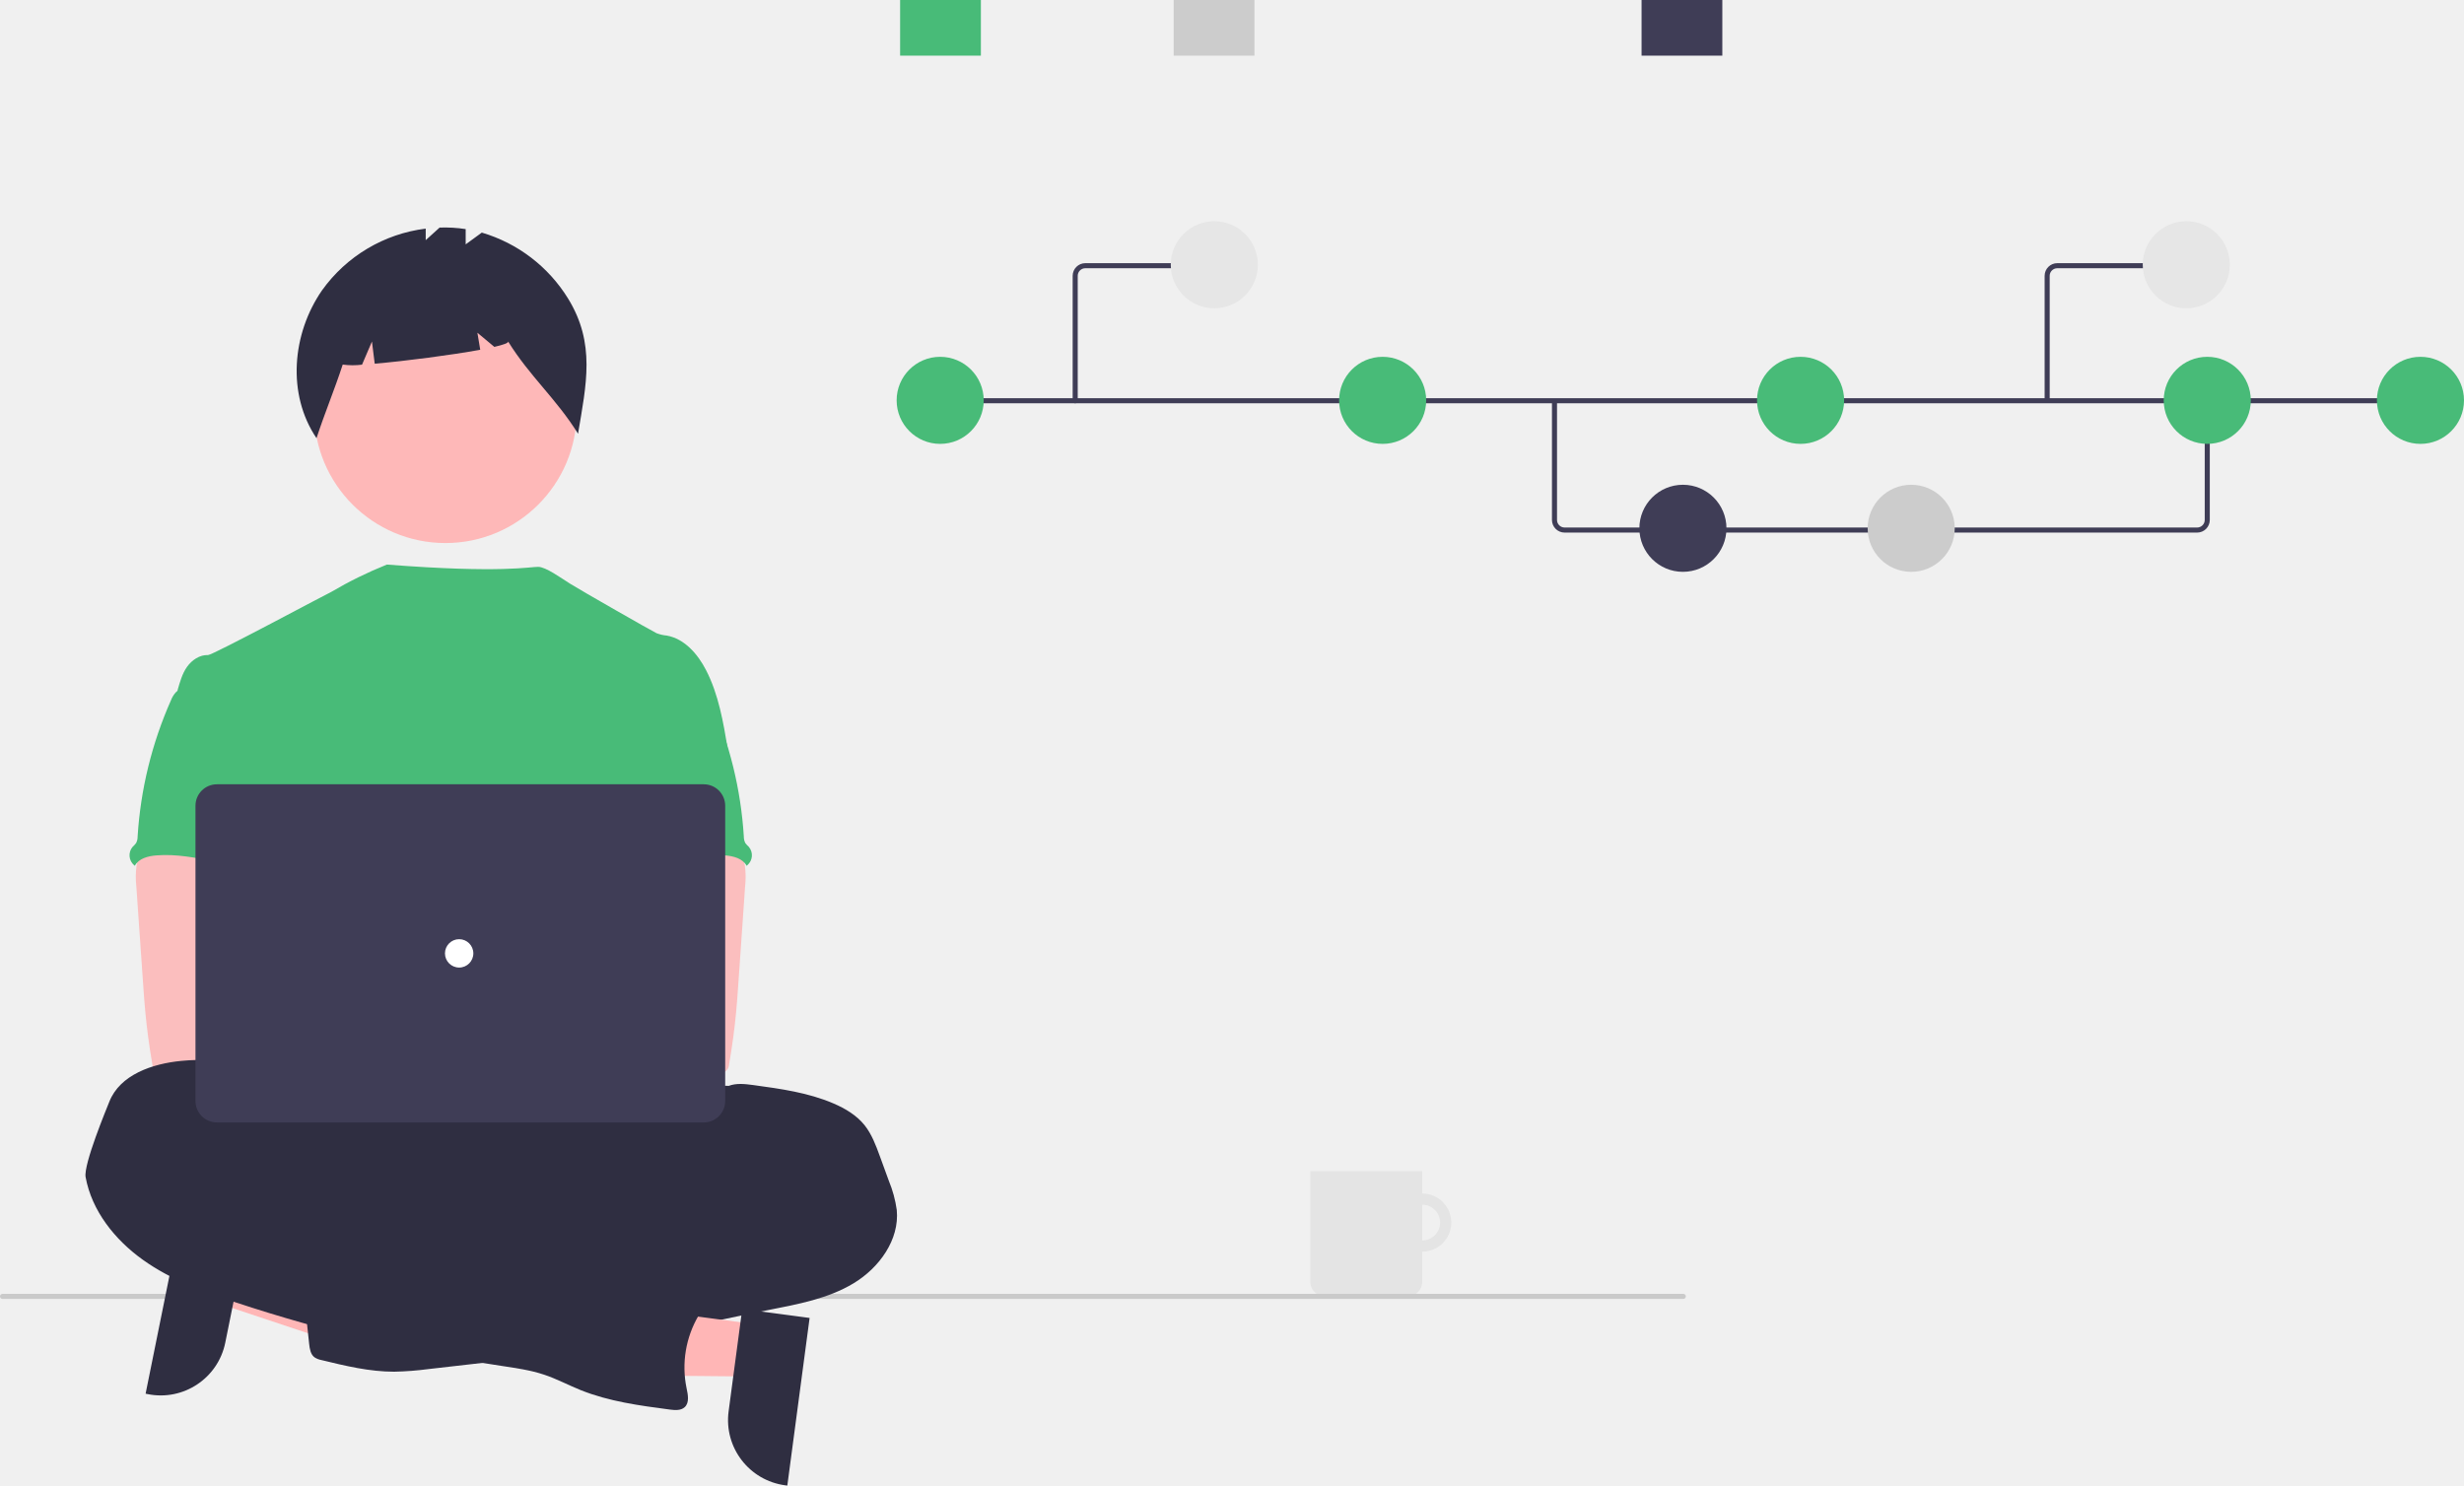
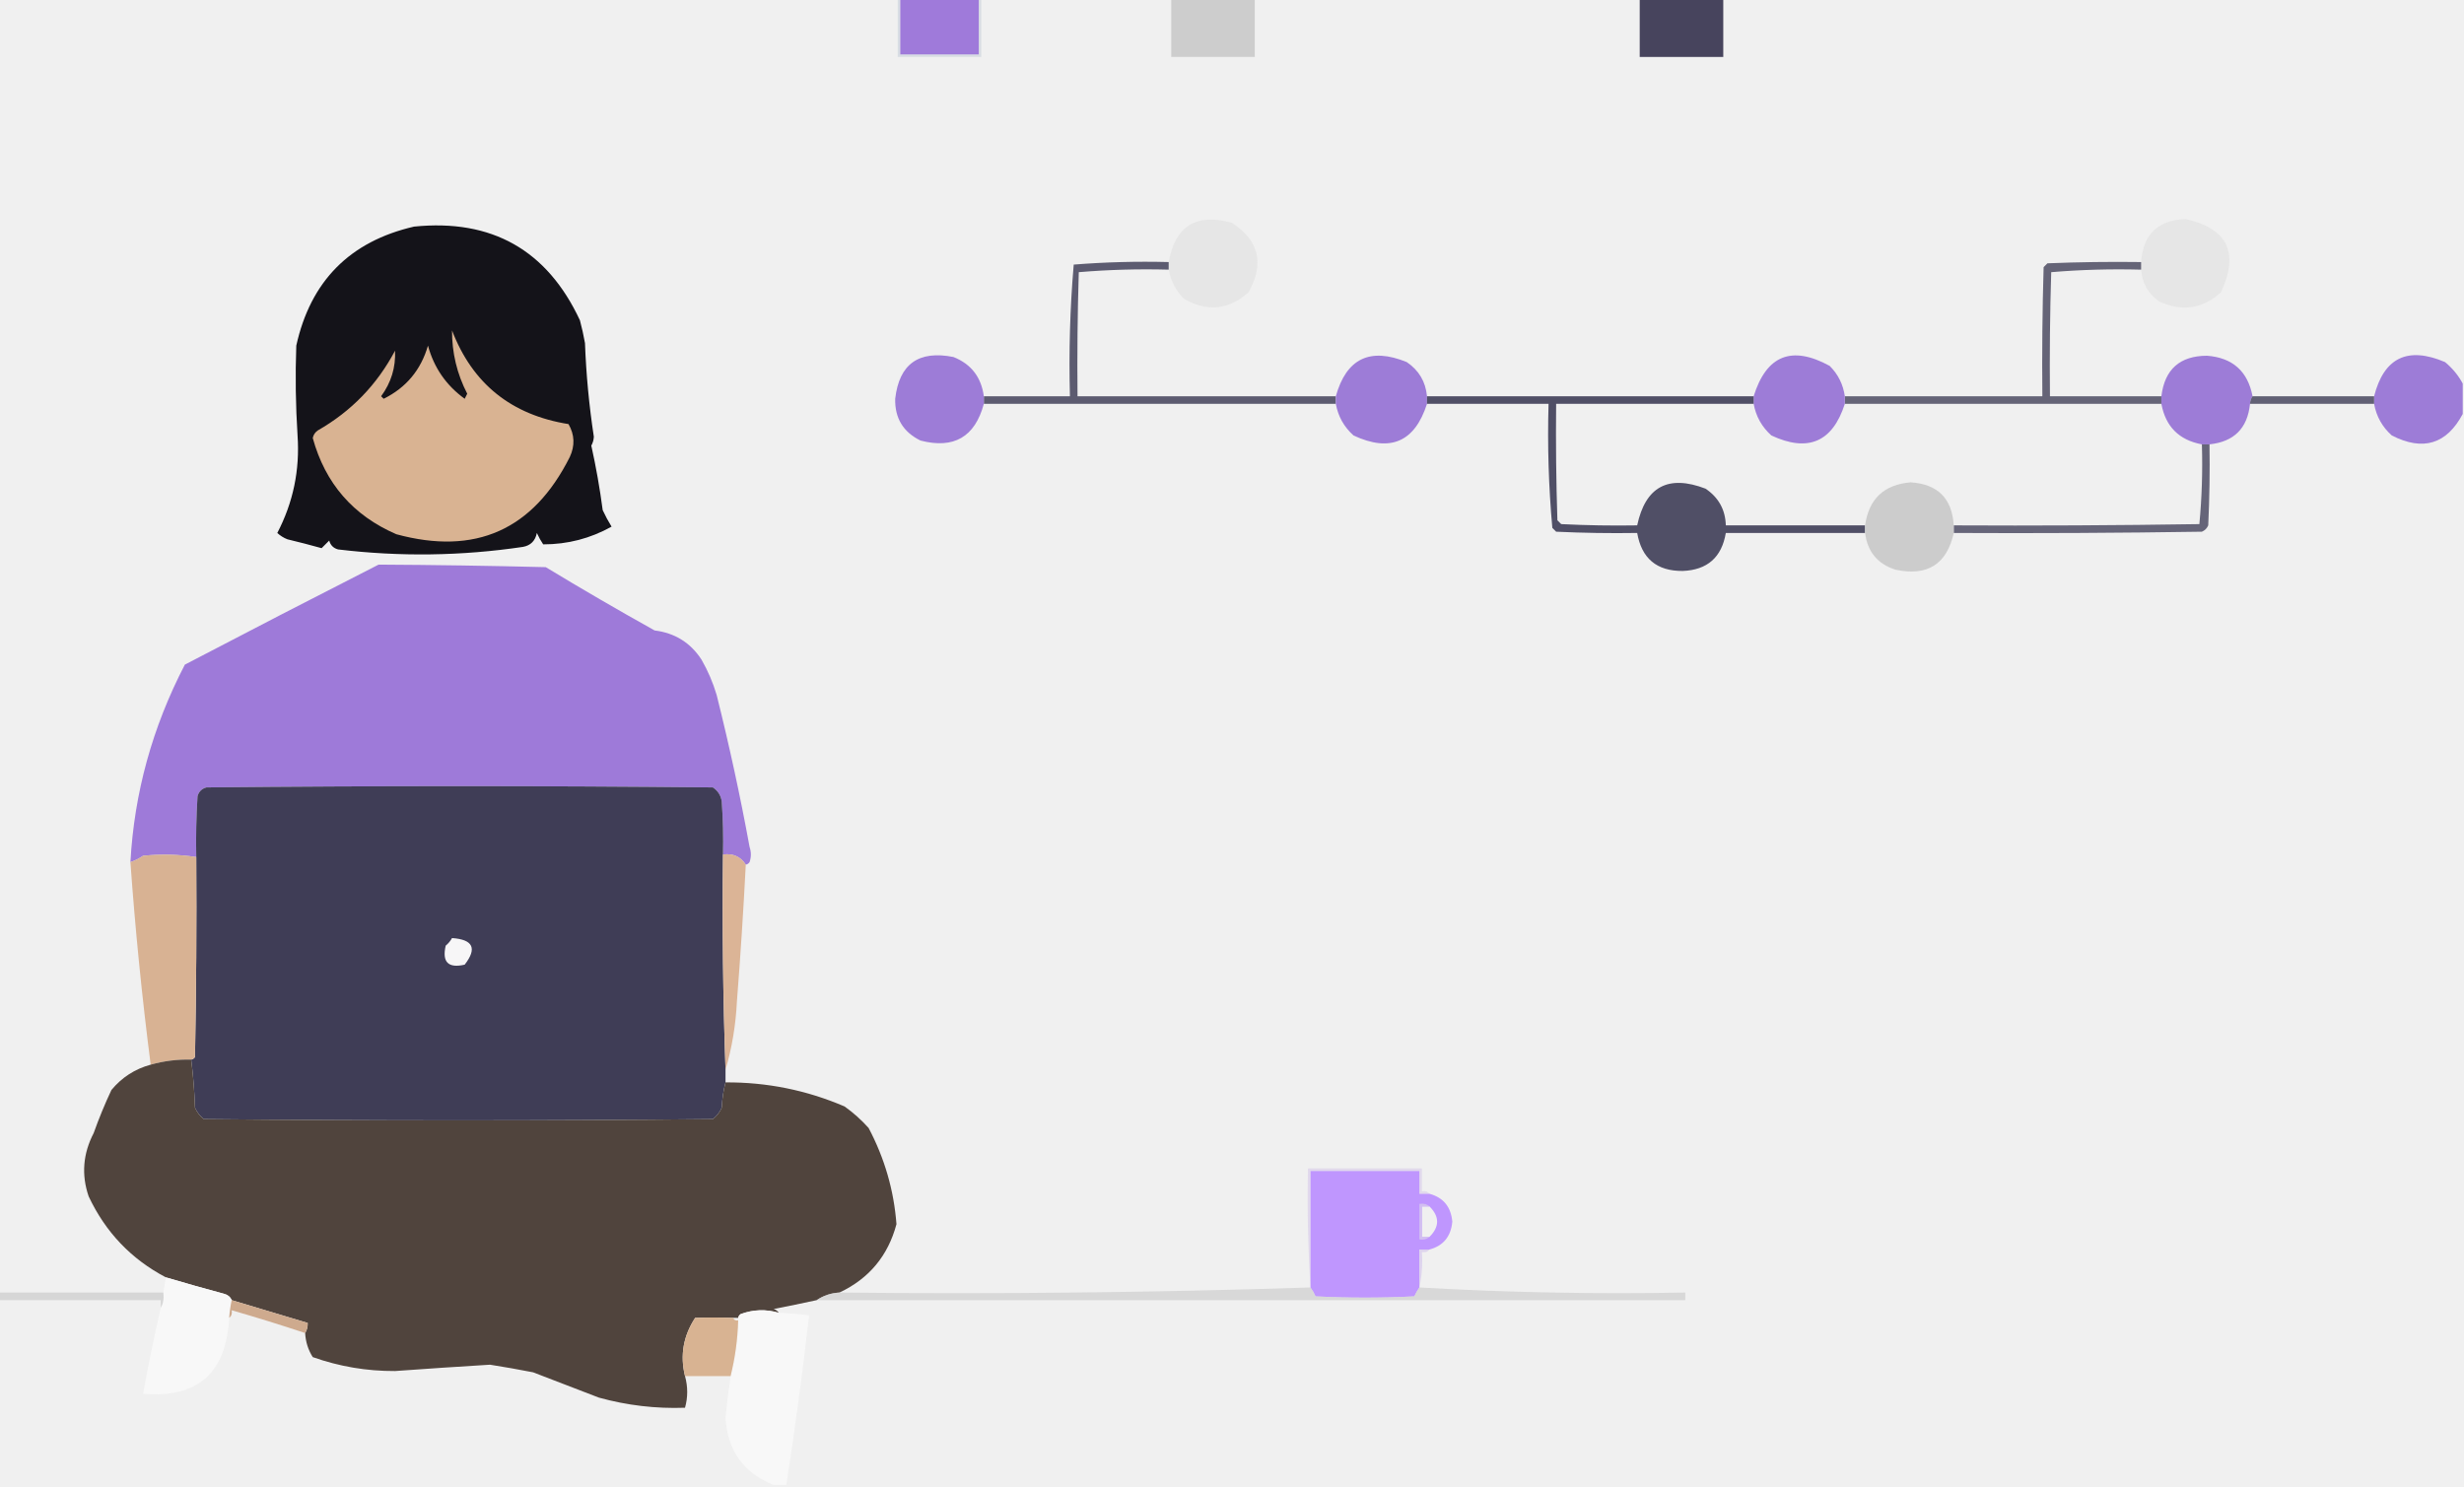
- <svg xmlns="http://www.w3.org/2000/svg" id="e7334088-53de-4589-99a2-090044ddfc90" data-name="Layer 1" width="973.461" height="587.025" viewBox="0 0 973.461 587.025">
-   <g id="f9b32178-6d95-472d-b482-6662972666de" data-name="Group 100">
-     <path id="f4b94a19-cbe0-459a-95a6-6ea3b3d72055" data-name="Path 1465" d="M675.147,628.1a11.49,11.49,0,1,0,11.49,11.49h0A11.49,11.49,0,0,0,675.147,628.1Zm0,18.561a7.071,7.071,0,1,1,7.071-7.071v0A7.071,7.071,0,0,1,675.147,646.661Z" transform="translate(-113.2693 -156.4874)" fill="#e4e4e4" />
-     <path id="abc0e0b3-f22e-4bee-9929-c6879640924e" data-name="Path 1467" d="M630.954,619.261h44.193v43.739a5.757,5.757,0,0,1-5.757,5.757h-32.679a5.757,5.757,0,0,1-5.757-5.757V619.261Z" transform="translate(-113.2693 -156.4874)" fill="#e4e4e4" />
+ <svg xmlns="http://www.w3.org/2000/svg" version="1.1" width="973px" height="587px" style="shape-rendering:geometricPrecision; text-rendering:geometricPrecision; image-rendering:optimizeQuality; fill-rule:evenodd; clip-rule:evenodd">
+   <g>
+     <path style="opacity:0.96" fill="#cccccc" d="M 462.5,-0.5 C 473.5,-0.5 484.5,-0.5 495.5,-0.5C 495.5,7.167 495.5,14.833 495.5,22.5C 484.5,22.5 473.5,22.5 462.5,22.5C 462.5,14.833 462.5,7.167 462.5,-0.5 Z" />
  </g>
-   <path id="e24b6f19-a0a0-4e73-9cfc-bbb7635ad236" data-name="Path 944" d="M778.403,669.758h-664.237a1.006,1.006,0,0,1,0-2h664.237a1.006,1.006,0,0,1,0,2Z" transform="translate(-113.2693 -156.4874)" fill="#cacaca" />
-   <polygon points="89.41 494.381 85.302 514.694 161.695 540.208 167.759 510.228 89.41 494.381" fill="#ffb6b6" />
-   <path d="M210.36,647.029l-8.091,40.003-0.0.002a26.011,26.011,0,0,1-30.65,20.335l-.828-.168,13.248-65.496Z" transform="translate(-113.2693 -156.4874)" fill="#2f2e41" />
-   <circle id="fd4e5ab9-ffc8-4bbb-9267-3af70c31dae1" data-name="Ellipse 276" cx="175.979" cy="162.713" r="51.871" fill="#feb8b8" />
-   <path id="a8c9bbe2-1461-49cf-8211-f8d251166dc5" data-name="Path 1461" d="M337.697,274.45a59.907,59.907,0,0,0-34.081-26.052l-6.368,4.647v-6.034a55.143,55.143,0,0,0-10.3-.6l-5.494,4.971v-4.558a59.335,59.335,0,0,0-40.932,24.347c-11.931,17.2-13.945,41.129-2.21,58.467,3.221-9.9,7.131-19.189,10.353-29.088a29.299,29.299,0,0,0,7.633.037l3.919-9.145,1.095,8.758c12.148-1.058,30.166-3.382,41.682-5.511l-1.12-6.719,6.7,5.583c3.528-.812,5.623-1.549,5.45-2.112,8.565,13.808,19.047,22.627,27.611,36.435C344.888,308.406,348.632,292.217,337.697,274.45Z" transform="translate(-113.2693 -156.4874)" fill="#2f2e41" />
-   <ellipse id="f6be96d1-713f-4c17-812c-ecd79c56fe95" data-name="Ellipse 260" cx="192.856" cy="464.787" rx="133.56" ry="37.359" fill="#2f2e41" />
-   <path d="M400.808,452.588c-1.784-10.731-3.624-21.668-8.611-31.335-3.278-6.332-8.481-12.366-15.495-13.618a14.99,14.99,0,0,1-4.035-.934c-2.055-.99-29.673-16.756-34.063-19.502-3.769-2.357-9.719-6.722-12.719-6.722-3.018-.066-14.591,2.627-59.76-.904a163.141,163.141,0,0,0-22.01,10.822c-.146-.096-46.882,25.001-48.638,24.935-3.325-.14-6.416,1.989-8.322,4.67-1.906,2.681-2.8,6-3.736,9.209,10.208,22.733,19.548,45.495,29.757,68.228a5.821,5.821,0,0,1,.738,2.8,6.834,6.834,0,0,1-1.27,2.8c-5.006,8.042-4.847,18.157-4.3,27.609.547,9.452,1.224,19.436-3,27.908-1.149,2.326-2.643,4.455-3.736,6.781-2.559,5.268-3.484,22.117-1.989,27.777l187.267,5.365C382.86,587.409,400.808,452.588,400.808,452.588Z" transform="translate(-113.2693 -156.4874)" fill="#48bb78" />
-   <path id="eb41f72e-aba6-4a16-bf55-c7027d2f1a4b" data-name="Path 1421" d="M167.233,498.445a33.063,33.063,0,0,0-.112,8.154l2.684,38.546c.252,3.633.5,7.257.841,10.881.644,7.033,1.606,14.01,2.8,20.977a3.736,3.736,0,0,0,3.829,3.633c11.815,2.5,24.022,2.4,36.08,1.719,18.4-1.027,65.474-2.97,68.35-6.706s1.2-9.779-2.55-12.8-65.871-10.386-65.871-10.386c.607-4.81,2.438-9.34,4.175-13.907,3.12-8.1,6.034-16.466,6.09-25.143s-3.213-17.8-10.321-22.771c-5.847-4.081-13.375-4.838-20.5-4.67-5.184.149-14.141-1.093-18.876.934C170.105,488.556,167.933,494.776,167.233,498.445Z" transform="translate(-113.2693 -156.4874)" fill="#fbbebe" />
-   <path id="a363f2f7-2464-40a1-ad01-344825aa0b75" data-name="Path 1423" d="M401.141,585.578c3.11-1.186,6.538-.757,9.872-.308,10.732,1.466,21.622,2.97,31.569,7.257,4.67,2,9.116,4.67,12.273,8.6,2.8,3.54,4.436,7.874,5.987,12.142l3.587,9.826a47.3,47.3,0,0,1,3.129,11.516c1.121,11.759-6.921,22.845-17.036,28.954s-22.023,8.284-33.624,10.563-23.247,4.8-34.8,7.472a140.086,140.086,0,0,1-16.373,3.222c-12.366,1.4-25.292-.663-37.042,3.428-4.67,1.635-9.256,4.063-14.1,5.193a87.745,87.745,0,0,1-9.751,1.485l-22.238,2.54a121.313,121.313,0,0,1-13.636,1.046c-9.713,0-19.268-2.3-28.7-4.6a7.258,7.258,0,0,1-2.8-1.13c-1.494-1.177-1.821-3.26-2.036-5.146q-1.429-12.525-2.5-25.077c-.224-2.718-.392-5.66,1.093-7.948,1.868-2.8,5.511-3.68,8.836-4.222a230.58,230.58,0,0,1,42.665-2.961c5.426-5.426,14.374-5.454,21.482-8.406a63.897,63.897,0,0,0,7.575-4.119,99.001,99.001,0,0,1,41.59-13.141,38.714,38.714,0,0,0,8.509-1.214c5.5-1.709,10.517-6.361,16.167-5.221.7-1.933,1.186-4.521,2.8-5.847.8-.682,1.793-1.139,2.531-1.868,1.56-1.578,1.7-4.063,1.466-6.267s-.757-4.464-.187-6.613a9.141,9.141,0,0,1,1.037-2.307C391.278,587.595,395.509,585.111,401.141,585.578Z" transform="translate(-113.2693 -156.4874)" fill="#2f2e41" />
-   <path id="b53ad979-99f4-4c6e-a0f8-957060c42096" data-name="Path 1430" d="M182.88,429.901a9.667,9.667,0,0,0-2.073,3.316,156.78,156.78,0,0,0-13.169,53.816,5.38,5.38,0,0,1-.607,2.606,11.403,11.403,0,0,1-1.373,1.485,5.156,5.156,0,0,0,.617,7.266q.127.107.261.206c1.541-2.9,5.23-3.848,8.509-4.1,15.7-1.242,31.036,6.062,46.783,5.511-1.111-3.839-2.709-7.528-3.615-11.413-4.007-17.251,5.987-36.033-.14-52.649-1.224-3.325-3.269-6.594-6.491-8.051a17.291,17.291,0,0,0-4.156-1.1c-3.979-.719-11.9-3.792-15.747-2.559-1.42.458-1.98,1.793-3.157,2.6C186.734,427.977,184.362,428.397,182.88,429.901Z" transform="translate(-113.2693 -156.4874)" fill="#48bb78" />
-   <path id="a1197c30-bfd4-4098-bcf9-2468e7a33bf1" data-name="Path 1421" d="M400.921,486.906c-4.735-2.027-13.692-.785-18.876-.934-7.125-.168-14.653.589-20.5,4.67-7.108,4.971-10.377,14.094-10.321,22.771s2.97,17.043,6.09,25.143c1.737,4.567,3.568,9.097,4.175,13.907,0,0-62.121,7.365-65.871,10.386s-5.426,9.064-2.55,12.8,92.615,7.487,104.43,4.987a3.736,3.736,0,0,0,3.829-3.633c1.194-6.967,2.156-13.944,2.8-20.977.341-3.624.589-7.248.841-10.881l2.684-38.546a33.064,33.064,0,0,0-.112-8.154C406.84,494.776,404.668,488.556,400.921,486.906Z" transform="translate(-113.2693 -156.4874)" fill="#fbbebe" />
-   <path id="ebe46053-6aac-4aa7-8615-21a6fa79538d" data-name="Path 1430" d="M386.251,426.835c-1.177-.807-1.737-2.142-3.157-2.6-3.847-1.233-11.768,1.84-15.747,2.559a17.291,17.291,0,0,0-4.156,1.1c-3.222,1.457-5.267,4.726-6.491,8.051-6.127,16.616,3.867,35.398-.14,52.649-.906,3.885-2.504,7.574-3.615,11.413,15.747.551,31.083-6.753,46.783-5.511,3.279.252,6.968,1.2,8.509,4.1q.134-.099.261-.206a5.156,5.156,0,0,0,.617-7.266,11.401,11.401,0,0,1-1.373-1.485,5.38,5.38,0,0,1-.607-2.606,156.78,156.78,0,0,0-13.169-53.816,9.667,9.667,0,0,0-2.073-3.316C390.411,428.397,388.039,427.977,386.251,426.835Z" transform="translate(-113.2693 -156.4874)" fill="#48bb78" />
-   <polygon points="299.243 523.378 296.513 543.921 215.975 543.166 220.005 512.846 299.243 523.378" fill="#ffb6b6" />
-   <path d="M433.122,677.272l-8.804,66.24-.838-.111a26.011,26.011,0,0,1-22.356-29.208l0-.002,5.377-40.457Z" transform="translate(-113.2693 -156.4874)" fill="#2f2e41" />
-   <path id="a0b0f7ea-4ed9-4447-aa64-e2335b2c3196" data-name="Path 1427" d="M223.039,595.974c0,.934-1.466,0-1.6-1-1.027-7.556-7.024-13.786-14.01-16.812s-14.944-3.185-22.509-2.466c-11.441,1.083-24.284,5.464-28.468,16.158-.99,2.5-10.264,24.76-9.359,29.766,2.438,13.356,11.572,24.779,22.64,32.69s24,12.637,36.9,16.9a639.949,639.949,0,0,0,104.607,24.984c5.753.869,11.563,1.672,17.073,3.521,4.931,1.653,9.545,4.128,14.365,6.071,11.208,4.5,23.266,6.108,35.211,7.687,2.036.262,4.371.448,5.875-.934,1.943-1.8,1.3-4.941.747-7.528a40.488,40.488,0,0,1,4.773-28.729c2-3.362,4.6-6.809,4.222-10.7-.448-4.539-4.969-7.752-9.471-8.481s-9.078.346-13.6.934a7.285,7.285,0,0,1-4.623-.458,9.235,9.235,0,0,1-1.812-1.606,20.482,20.482,0,0,0-23.854-3.334c-1.672.934-4.2-1.149-5.94-1.933l-19.642-8.892c-22.565-10.208-45.242-20.464-69.115-26.927a14.514,14.514,0,0,1-5.324-2.214c-1.186-.934-2.036-2.2-3.129-3.241-2.382-2.251-5.7-3.148-8.555-4.745S222.385,599.177,223.039,595.974Z" transform="translate(-113.2693 -156.4874)" fill="#2f2e41" />
-   <circle cx="160.617" cy="411.99" r="14" fill="#fbbebe" />
-   <circle cx="191.617" cy="411.99" r="14" fill="#fbbebe" />
-   <path d="M391.305,600.024H198.966a8.48,8.48,0,0,1-8.47-8.47V474.868a8.48,8.48,0,0,1,8.47-8.47H391.305a8.48,8.48,0,0,1,8.47,8.47V591.555A8.48,8.48,0,0,1,391.305,600.024Z" transform="translate(-113.2693 -156.4874)" fill="#3f3d56" />
-   <circle id="e793da3b-cee2-4a15-ae11-6dab45a6c728" data-name="Ellipse 263" cx="181.399" cy="376.724" r="5.604" fill="#fff" />
-   <path d="M981.299,366.94H731.406a5.006,5.006,0,0,1-5-5V314.84h2v47.1a3.003,3.003,0,0,0,3,3H981.299a3.003,3.003,0,0,0,3-3V314.51h2v47.429A5.006,5.006,0,0,1,981.299,366.94Z" transform="translate(-113.2693 -156.4874)" fill="#3f3d56" />
-   <rect x="371.397" y="157.352" width="587.22" height="2" fill="#3f3d56" />
-   <circle id="a67a4451-c7cc-402c-b29d-5a705f3c9418" data-name="Ellipse 264" cx="371.439" cy="158.196" r="17.202" fill="#48bb78" />
-   <circle id="abdb3fbf-f68e-433e-a33f-153626b38c76" data-name="Ellipse 266" cx="546.244" cy="158.196" r="17.202" fill="#48bb78" />
-   <circle id="ac293633-0933-4e21-a8aa-bc27ca4fbccc" data-name="Ellipse 268" cx="664.876" cy="208.757" r="17.202" fill="#3f3d56" />
-   <circle id="a0cd768d-b738-4d4b-9ab3-78ab535c7573" data-name="Ellipse 269" cx="755.063" cy="208.757" r="17.202" fill="#ccc" />
-   <circle id="b9eb3d2e-31e0-4fe2-be5c-79abb86bc227" data-name="Ellipse 270" cx="711.36" cy="158.196" r="17.202" fill="#48bb78" />
-   <circle id="aa04baac-fce0-420a-b86a-4a97f3079928" data-name="Ellipse 271" cx="956.259" cy="158.196" r="17.202" fill="#48bb78" />
-   <circle id="e92cf92c-058e-415c-ba96-766a57ee18d9" data-name="Ellipse 272" cx="872.029" cy="158.196" r="17.202" fill="#48bb78" />
-   <rect id="ac5bf8cc-574d-4509-9338-881c836fd832" data-name="Rectangle 207" x="648.539" width="31.906" height="21.99" fill="#3f3d56" />
-   <rect id="ad5a043d-52f1-4931-b771-e4991ef7f7f7" data-name="Rectangle 208" x="355.612" width="31.906" height="21.99" fill="#48bb78" />
-   <rect id="e5d95e83-bdd9-4322-95a9-5a9c4b449a8f" data-name="Rectangle 209" x="463.685" width="31.906" height="21.99" fill="#ccc" />
-   <path d="M538.051,315.84a1,1,0,0,1-1-1V265.477a5.006,5.006,0,0,1,5-5h48.675a1,1,0,0,1,0,2h-48.675a3.003,3.003,0,0,0-3,3v49.362A1,1,0,0,1,538.051,315.84Z" transform="translate(-113.2693 -156.4874)" fill="#3f3d56" />
-   <circle id="b0a7c1c1-8f27-441f-a84a-e44462cc473e" data-name="Ellipse 265" cx="479.744" cy="104.616" r="17.202" fill="#e6e6e6" />
-   <path d="M923.051,314.84h-2V265.477a5.006,5.006,0,0,1,5-5h48.675v2h-48.675a3.003,3.003,0,0,0-3,3Z" transform="translate(-113.2693 -156.4874)" fill="#3f3d56" />
-   <circle id="b3140cf1-cdb8-48ff-81af-ce41ed4f5739" data-name="Ellipse 265" cx="863.744" cy="104.616" r="17.202" fill="#e6e6e6" />
+   <g>
+     <path style="opacity:0.951" fill="#3f3c56" d="M 647.5,-0.5 C 658.5,-0.5 669.5,-0.5 680.5,-0.5C 680.5,7.167 680.5,14.833 680.5,22.5C 669.5,22.5 658.5,22.5 647.5,22.5C 647.5,14.833 647.5,7.167 647.5,-0.5 Z" />
+   </g>
+   <g>
+     <path style="opacity:0.208" fill="#7e95b3" d="M 354.5,-0.5 C 354.833,-0.5 355.167,-0.5 355.5,-0.5C 355.5,6.833 355.5,14.167 355.5,21.5C 365.833,21.5 376.167,21.5 386.5,21.5C 386.5,14.167 386.5,6.833 386.5,-0.5C 386.833,-0.5 387.167,-0.5 387.5,-0.5C 387.5,7.167 387.5,14.833 387.5,22.5C 376.5,22.5 365.5,22.5 354.5,22.5C 354.5,14.833 354.5,7.167 354.5,-0.5 Z" />
+   </g>
+   <g>
+     <path style="opacity:1" fill="#9f7ada" d="M 355.5,-0.5 C 365.833,-0.5 376.167,-0.5 386.5,-0.5C 386.5,6.833 386.5,14.167 386.5,21.5C 376.167,21.5 365.833,21.5 355.5,21.5C 355.5,14.167 355.5,6.833 355.5,-0.5 Z" />
+   </g>
+   <g>
+     <path style="opacity:0.955" fill="#e6e6e6" d="M 461.5,106.5 C 461.5,105.5 461.5,104.5 461.5,103.5C 464.05,89.218 472.383,84.051 486.5,88C 497.211,95.01 499.378,104.176 493,115.5C 485.145,122.457 476.645,123.29 467.5,118C 464.306,114.779 462.306,110.946 461.5,106.5 Z" />
+   </g>
+   <g>
+     <path style="opacity:0.952" fill="#e6e6e6" d="M 845.5,106.5 C 845.5,105.5 845.5,104.5 845.5,103.5C 846.212,92.622 852.045,86.955 863,86.5C 879.679,90.193 884.346,99.86 877,115.5C 869.704,122.046 861.537,123.213 852.5,119C 848.208,115.915 845.875,111.749 845.5,106.5 Z" />
+   </g>
+   <g>
+     <path style="opacity:0.984" fill="#100f15" d="M 163.5,89.5 C 194.191,86.393 216.024,98.726 229,126.5C 229.794,129.471 230.461,132.471 231,135.5C 231.462,147.9 232.629,160.234 234.5,172.5C 234.43,173.772 234.097,174.938 233.5,176C 235.366,184.386 236.866,192.886 238,201.5C 239.039,203.746 240.206,205.913 241.5,208C 233.115,212.68 224.115,215.013 214.5,215C 213.54,213.581 212.707,212.081 212,210.5C 211.375,213.612 209.542,215.445 206.5,216C 182.257,219.603 157.923,219.936 133.5,217C 131.667,216.5 130.5,215.333 130,213.5C 129,214.5 128,215.5 127,216.5C 122.554,215.263 118.054,214.097 113.5,213C 111.998,212.417 110.665,211.584 109.5,210.5C 115.779,198.453 118.446,185.619 117.5,172C 116.742,160.169 116.576,148.336 117,136.5C 122.65,111.017 138.15,95.35 163.5,89.5 Z" />
+   </g>
+   <g>
+     <path style="opacity:0.825" fill="#3e3d56" d="M 461.5,103.5 C 461.5,104.5 461.5,105.5 461.5,106.5C 449.586,106.179 437.753,106.512 426,107.5C 425.5,123.83 425.333,140.163 425.5,156.5C 459.5,156.5 493.5,156.5 527.5,156.5C 527.5,157.5 527.5,158.5 527.5,159.5C 481.167,159.5 434.833,159.5 388.5,159.5C 388.5,158.5 388.5,157.5 388.5,156.5C 399.833,156.5 411.167,156.5 422.5,156.5C 422.028,139.072 422.528,121.739 424,104.5C 436.42,103.511 448.92,103.178 461.5,103.5 Z" />
+   </g>
+   <g>
+     <path style="opacity:0.785" fill="#3e3d56" d="M 845.5,103.5 C 845.5,104.5 845.5,105.5 845.5,106.5C 833.586,106.179 821.753,106.512 810,107.5C 809.5,123.83 809.333,140.163 809.5,156.5C 824.167,156.5 838.833,156.5 853.5,156.5C 853.5,157.5 853.5,158.5 853.5,159.5C 811.833,159.5 770.167,159.5 728.5,159.5C 728.5,158.5 728.5,157.5 728.5,156.5C 754.5,156.5 780.5,156.5 806.5,156.5C 806.333,139.497 806.5,122.497 807,105.5C 807.5,105 808,104.5 808.5,104C 820.829,103.5 833.162,103.333 845.5,103.5 Z" />
+   </g>
+   <g>
+     <path style="opacity:1" fill="#d9b392" d="M 178.5,130.5 C 186.574,151.549 201.907,163.882 224.5,167.5C 226.917,171.707 227.084,176.041 225,180.5C 210.536,209.313 187.702,219.48 156.5,211C 139.437,203.604 128.437,190.937 123.5,173C 123.759,171.739 124.426,170.739 125.5,170C 138.718,162.449 148.885,151.949 156,138.5C 156.296,145.114 154.463,151.114 150.5,156.5C 150.833,156.833 151.167,157.167 151.5,157.5C 160.385,153.109 166.219,146.109 169,136.5C 171.351,145.199 176.185,152.199 183.5,157.5C 183.833,156.833 184.167,156.167 184.5,155.5C 180.457,147.662 178.457,139.329 178.5,130.5 Z" />
+   </g>
+   <g>
+     <path style="opacity:1" fill="#9d7cd7" d="M 388.5,156.5 C 388.5,157.5 388.5,158.5 388.5,159.5C 384.999,172.586 376.665,177.419 363.5,174C 356.658,170.652 353.324,165.152 353.5,157.5C 355.081,143.773 362.748,138.273 376.5,141C 383.484,143.78 387.484,148.946 388.5,156.5 Z" />
+   </g>
+   <g>
+     <path style="opacity:1" fill="#9d7cd7" d="M 563.5,156.5 C 563.5,157.5 563.5,158.5 563.5,159.5C 558.657,174.584 548.991,178.751 534.5,172C 530.728,168.62 528.394,164.454 527.5,159.5C 527.5,158.5 527.5,157.5 527.5,156.5C 531.674,141.581 541.007,137.081 555.5,143C 560.305,146.264 562.972,150.764 563.5,156.5 Z" />
+   </g>
+   <g>
+     <path style="opacity:1" fill="#9d7cd7" d="M 728.5,156.5 C 728.5,157.5 728.5,158.5 728.5,159.5C 723.657,174.584 713.991,178.751 699.5,172C 695.728,168.62 693.394,164.454 692.5,159.5C 692.5,158.5 692.5,157.5 692.5,156.5C 697.534,140.321 707.534,136.321 722.5,144.5C 725.828,147.806 727.828,151.806 728.5,156.5 Z" />
+   </g>
+   <g>
+     <path style="opacity:0.998" fill="#9d7cd7" d="M 889.5,156.5 C 888.89,157.391 888.557,158.391 888.5,159.5C 887.515,169.152 882.181,174.485 872.5,175.5C 871.5,175.5 870.5,175.5 869.5,175.5C 860.5,173.833 855.167,168.5 853.5,159.5C 853.5,158.5 853.5,157.5 853.5,156.5C 854.801,145.865 860.801,140.532 871.5,140.5C 881.596,141.264 887.596,146.598 889.5,156.5 Z" />
+   </g>
+   <g>
+     <path style="opacity:1" fill="#9d7cd7" d="M 972.5,151.5 C 972.5,155.5 972.5,159.5 972.5,163.5C 966.137,175.451 956.804,178.284 944.5,172C 940.735,168.636 938.401,164.469 937.5,159.5C 937.5,158.5 937.5,157.5 937.5,156.5C 941.405,141.236 950.738,136.736 965.5,143C 968.454,145.441 970.787,148.275 972.5,151.5 Z" />
+   </g>
+   <g>
+     <path style="opacity:0.892" fill="#3e3c56" d="M 563.5,156.5 C 606.5,156.5 649.5,156.5 692.5,156.5C 692.5,157.5 692.5,158.5 692.5,159.5C 666.5,159.5 640.5,159.5 614.5,159.5C 614.333,174.837 614.5,190.17 615,205.5C 615.5,206 616,206.5 616.5,207C 626.494,207.5 636.494,207.666 646.5,207.5C 649.773,192.195 658.773,187.362 673.5,193C 678.667,196.505 681.334,201.338 681.5,207.5C 699.833,207.5 718.167,207.5 736.5,207.5C 736.5,208.5 736.5,209.5 736.5,210.5C 718.167,210.5 699.833,210.5 681.5,210.5C 679.889,220.111 674.223,225.111 664.5,225.5C 654.263,225.598 648.263,220.598 646.5,210.5C 635.828,210.667 625.161,210.5 614.5,210C 614,209.5 613.5,209 613,208.5C 611.53,192.262 611.03,175.929 611.5,159.5C 595.5,159.5 579.5,159.5 563.5,159.5C 563.5,158.5 563.5,157.5 563.5,156.5 Z" />
+   </g>
+   <g>
+     <path style="opacity:0.802" fill="#3e3d56" d="M 889.5,156.5 C 905.5,156.5 921.5,156.5 937.5,156.5C 937.5,157.5 937.5,158.5 937.5,159.5C 921.167,159.5 904.833,159.5 888.5,159.5C 888.557,158.391 888.89,157.391 889.5,156.5 Z" />
+   </g>
+   <g>
+     <path style="opacity:0.777" fill="#3e3c56" d="M 869.5,175.5 C 870.5,175.5 871.5,175.5 872.5,175.5C 872.667,186.172 872.5,196.839 872,207.5C 871.5,208.667 870.667,209.5 869.5,210C 836.835,210.5 804.168,210.667 771.5,210.5C 771.5,209.5 771.5,208.5 771.5,207.5C 803.835,207.667 836.168,207.5 868.5,207C 869.487,196.582 869.82,186.082 869.5,175.5 Z" />
+   </g>
+   <g>
+     <path style="opacity:0.95" fill="#cbcbcb" d="M 771.5,207.5 C 771.5,208.5 771.5,209.5 771.5,210.5C 768.778,222.873 761.112,227.707 748.5,225C 741.428,222.757 737.428,217.924 736.5,210.5C 736.5,209.5 736.5,208.5 736.5,207.5C 737.951,197.05 743.951,191.383 754.5,190.5C 765.192,191.192 770.859,196.859 771.5,207.5 Z" />
+   </g>
+   <g>
+     <path style="opacity:1" fill="#9e7ad9" d="M 294.5,341.5 C 292.453,338.314 289.453,336.981 285.5,337.5C 285.666,330.492 285.5,323.492 285,316.5C 284.654,314.152 283.487,312.319 281.5,311C 214.833,310.333 148.167,310.333 81.5,311C 79.667,311.5 78.5,312.667 78,314.5C 77.5,322.493 77.334,330.493 77.5,338.5C 70.536,337.447 63.536,337.28 56.5,338C 54.922,339.094 53.255,339.928 51.5,340.5C 52.993,313.219 60.16,287.219 73,262.5C 98.349,249.241 123.849,236.074 149.5,223C 171.492,223.12 193.492,223.453 215.5,224C 229.669,232.586 244.003,240.919 258.5,249C 266.475,249.985 272.642,253.818 277,260.5C 279.551,264.935 281.551,269.601 283,274.5C 288,294.484 292.333,314.484 296,334.5C 296.667,336.5 296.667,338.5 296,340.5C 295.617,341.056 295.117,341.389 294.5,341.5 Z" />
+   </g>
+   <g>
+     <path style="opacity:1" fill="#3f3d56" d="M 285.5,337.5 C 285.169,366.005 285.502,394.338 286.5,422.5C 286.5,424.167 286.5,425.833 286.5,427.5C 285.679,430.641 285.179,433.975 285,437.5C 284.215,439.286 283.049,440.786 281.5,442C 214.5,442.667 147.5,442.667 80.5,442C 78.951,440.786 77.784,439.286 77,437.5C 76.793,431.086 76.293,424.753 75.5,418.5C 76.117,418.389 76.617,418.056 77,417.5C 77.5,391.169 77.667,364.835 77.5,338.5C 77.334,330.493 77.5,322.493 78,314.5C 78.5,312.667 79.667,311.5 81.5,311C 148.167,310.333 214.833,310.333 281.5,311C 283.487,312.319 284.654,314.152 285,316.5C 285.5,323.492 285.666,330.492 285.5,337.5 Z" />
+   </g>
+   <g>
+     <path style="opacity:0.999" fill="#d8b293" d="M 77.5,338.5 C 77.667,364.835 77.5,391.169 77,417.5C 76.617,418.056 76.117,418.389 75.5,418.5C 70.054,418.364 64.72,419.031 59.5,420.5C 56.083,393.909 53.416,367.243 51.5,340.5C 53.255,339.928 54.922,339.094 56.5,338C 63.536,337.28 70.536,337.447 77.5,338.5 Z" />
+   </g>
+   <g>
+     <path style="opacity:0.997" fill="#dbb496" d="M 285.5,337.5 C 289.453,336.981 292.453,338.314 294.5,341.5C 293.577,359.511 292.41,377.511 291,395.5C 290.549,404.822 289.049,413.822 286.5,422.5C 285.502,394.338 285.169,366.005 285.5,337.5 Z" />
+   </g>
+   <g>
+     <path style="opacity:1" fill="#f7f6f7" d="M 178.5,370.5 C 186.828,371.069 188.495,374.569 183.5,381C 177,382.5 174.5,380 176,373.5C 177.045,372.627 177.878,371.627 178.5,370.5 Z" />
+   </g>
+   <g>
+     <path style="opacity:1" fill="#50443d" d="M 75.5,418.5 C 76.293,424.753 76.793,431.086 77,437.5C 77.784,439.286 78.951,440.786 80.5,442C 147.5,442.667 214.5,442.667 281.5,442C 283.049,440.786 284.215,439.286 285,437.5C 285.179,433.975 285.679,430.641 286.5,427.5C 302.841,427.401 318.507,430.568 333.5,437C 336.965,439.463 340.131,442.296 343,445.5C 349.327,457.472 352.994,470.139 354,483.5C 350.661,496.003 343.161,505.003 331.5,510.5C 328.145,510.69 325.145,511.69 322.5,513.5C 316.861,514.728 311.195,515.894 305.5,517C 306.416,517.278 307.082,517.778 307.5,518.5C 302.452,517.006 297.452,517.173 292.5,519C 291.944,519.383 291.611,519.883 291.5,520.5C 290.833,520.5 290.167,520.5 289.5,520.5C 284.369,520.311 279.369,520.311 274.5,520.5C 269.824,527.647 268.491,535.313 270.5,543.5C 271.659,547.714 271.659,551.881 270.5,556C 258.986,556.415 247.652,555.082 236.5,552C 227.833,548.667 219.167,545.333 210.5,542C 204.853,540.892 199.186,539.892 193.5,539C 181.022,539.756 168.522,540.589 156,541.5C 144.835,541.556 134.002,539.723 123.5,536C 121.691,533.151 120.691,529.985 120.5,526.5C 121.234,525.292 121.567,523.959 121.5,522.5C 111.491,519.499 101.491,516.499 91.5,513.5C 90.942,512.21 89.942,511.377 88.5,511C 80.791,508.93 73.125,506.763 65.5,504.5C 51.801,497.299 41.635,486.632 35,472.5C 32.09,463.99 32.757,455.657 37,447.5C 39.057,441.719 41.39,436.053 44,430.5C 48.118,425.525 53.285,422.192 59.5,420.5C 64.72,419.031 70.054,418.364 75.5,418.5 Z" />
+   </g>
+   <g>
+     <path style="opacity:0.713" fill="#dbd0ea" d="M 564.5,471.5 C 563.167,471.5 561.833,471.5 560.5,471.5C 560.5,468.5 560.5,465.5 560.5,462.5C 546.167,462.5 531.833,462.5 517.5,462.5C 517.5,477.833 517.5,493.167 517.5,508.5C 516.504,493.009 516.17,477.342 516.5,461.5C 531.5,461.5 546.5,461.5 561.5,461.5C 561.5,464.5 561.5,467.5 561.5,470.5C 562.791,470.263 563.791,470.596 564.5,471.5 Z" />
+   </g>
+   <g>
+     <path style="opacity:1" fill="#bf96fe" d="M 564.5,471.5 C 569.97,472.984 572.97,476.65 573.5,482.5C 572.97,488.35 569.97,492.016 564.5,493.5C 563.167,493.5 561.833,493.5 560.5,493.5C 560.5,498.5 560.5,503.5 560.5,508.5C 559.751,509.531 559.085,510.698 558.5,512C 545.5,512.667 532.5,512.667 519.5,512C 518.915,510.698 518.249,509.531 517.5,508.5C 517.5,493.167 517.5,477.833 517.5,462.5C 531.833,462.5 546.167,462.5 560.5,462.5C 560.5,465.5 560.5,468.5 560.5,471.5C 561.833,471.5 563.167,471.5 564.5,471.5 Z M 564.5,476.5 C 568.5,480.5 568.5,484.5 564.5,488.5C 563.5,488.5 562.5,488.5 561.5,488.5C 561.5,484.5 561.5,480.5 561.5,476.5C 562.5,476.5 563.5,476.5 564.5,476.5 Z" />
+   </g>
+   <g>
+     <path style="opacity:0.765" fill="#d8ccec" d="M 564.5,476.5 C 563.5,476.5 562.5,476.5 561.5,476.5C 561.5,480.5 561.5,484.5 561.5,488.5C 562.5,488.5 563.5,488.5 564.5,488.5C 563.432,489.434 562.099,489.768 560.5,489.5C 560.5,484.833 560.5,480.167 560.5,475.5C 562.099,475.232 563.432,475.566 564.5,476.5 Z" />
+   </g>
+   <g>
+     <path style="opacity:0.765" fill="#d8cbed" d="M 564.5,493.5 C 563.791,494.404 562.791,494.737 561.5,494.5C 561.819,499.363 561.486,504.03 560.5,508.5C 560.5,503.5 560.5,498.5 560.5,493.5C 561.833,493.5 563.167,493.5 564.5,493.5 Z" />
+   </g>
+   <g>
+     <path style="opacity:1" fill="#f8f8f8" d="M 65.5,504.5 C 73.125,506.763 80.791,508.93 88.5,511C 89.942,511.377 90.942,512.21 91.5,513.5C 91.007,515.806 90.674,518.139 90.5,520.5C 89.376,542.3 78.042,552.3 56.5,550.5C 58.583,539.086 60.916,527.753 63.5,516.5C 64.461,514.735 64.795,512.735 64.5,510.5C 64.833,508.5 65.167,506.5 65.5,504.5 Z" />
+   </g>
+   <g>
+     <path style="opacity:0.659" fill="#c9c9c9" d="M -0.5,510.5 C 21.167,510.5 42.833,510.5 64.5,510.5C 64.795,512.735 64.461,514.735 63.5,516.5C 63.5,515.5 63.5,514.5 63.5,513.5C 42.167,513.5 20.833,513.5 -0.5,513.5C -0.5,512.5 -0.5,511.5 -0.5,510.5 Z" />
+   </g>
+   <g>
+     <path style="opacity:0.641" fill="#cacaca" d="M 517.5,508.5 C 518.249,509.531 518.915,510.698 519.5,512C 532.5,512.667 545.5,512.667 558.5,512C 559.085,510.698 559.751,509.531 560.5,508.5C 595.151,510.493 630.151,511.16 665.5,510.5C 665.5,511.5 665.5,512.5 665.5,513.5C 551.167,513.5 436.833,513.5 322.5,513.5C 325.145,511.69 328.145,510.69 331.5,510.5C 393.842,511.163 455.842,510.496 517.5,508.5 Z" />
+   </g>
+   <g>
+     <path style="opacity:1" fill="#ceaa8e" d="M 91.5,513.5 C 101.491,516.499 111.491,519.499 121.5,522.5C 121.567,523.959 121.234,525.292 120.5,526.5C 110.893,523.298 101.227,520.298 91.5,517.5C 91.737,518.791 91.404,519.791 90.5,520.5C 90.674,518.139 91.007,515.806 91.5,513.5 Z" />
+   </g>
+   <g>
+     <path style="opacity:1" fill="#f8f8f8" d="M 307.5,518.5 C 311.519,518.646 315.519,518.979 319.5,519.5C 316.961,541.936 313.961,564.269 310.5,586.5C 308.833,586.5 307.167,586.5 305.5,586.5C 293.63,581.775 287.296,572.942 286.5,560C 287.028,554.474 287.694,548.974 288.5,543.5C 290.286,536.322 291.286,528.989 291.5,521.5C 291.5,521.167 291.5,520.833 291.5,520.5C 291.611,519.883 291.944,519.383 292.5,519C 297.452,517.173 302.452,517.006 307.5,518.5 Z" />
+   </g>
+   <g>
+     <path style="opacity:1" fill="#d8b392" d="M 289.5,520.5 C 289.842,521.338 290.508,521.672 291.5,521.5C 291.286,528.989 290.286,536.322 288.5,543.5C 282.5,543.5 276.5,543.5 270.5,543.5C 268.491,535.313 269.824,527.647 274.5,520.5C 279.369,520.311 284.369,520.311 289.5,520.5 Z" />
+   </g>
</svg>
